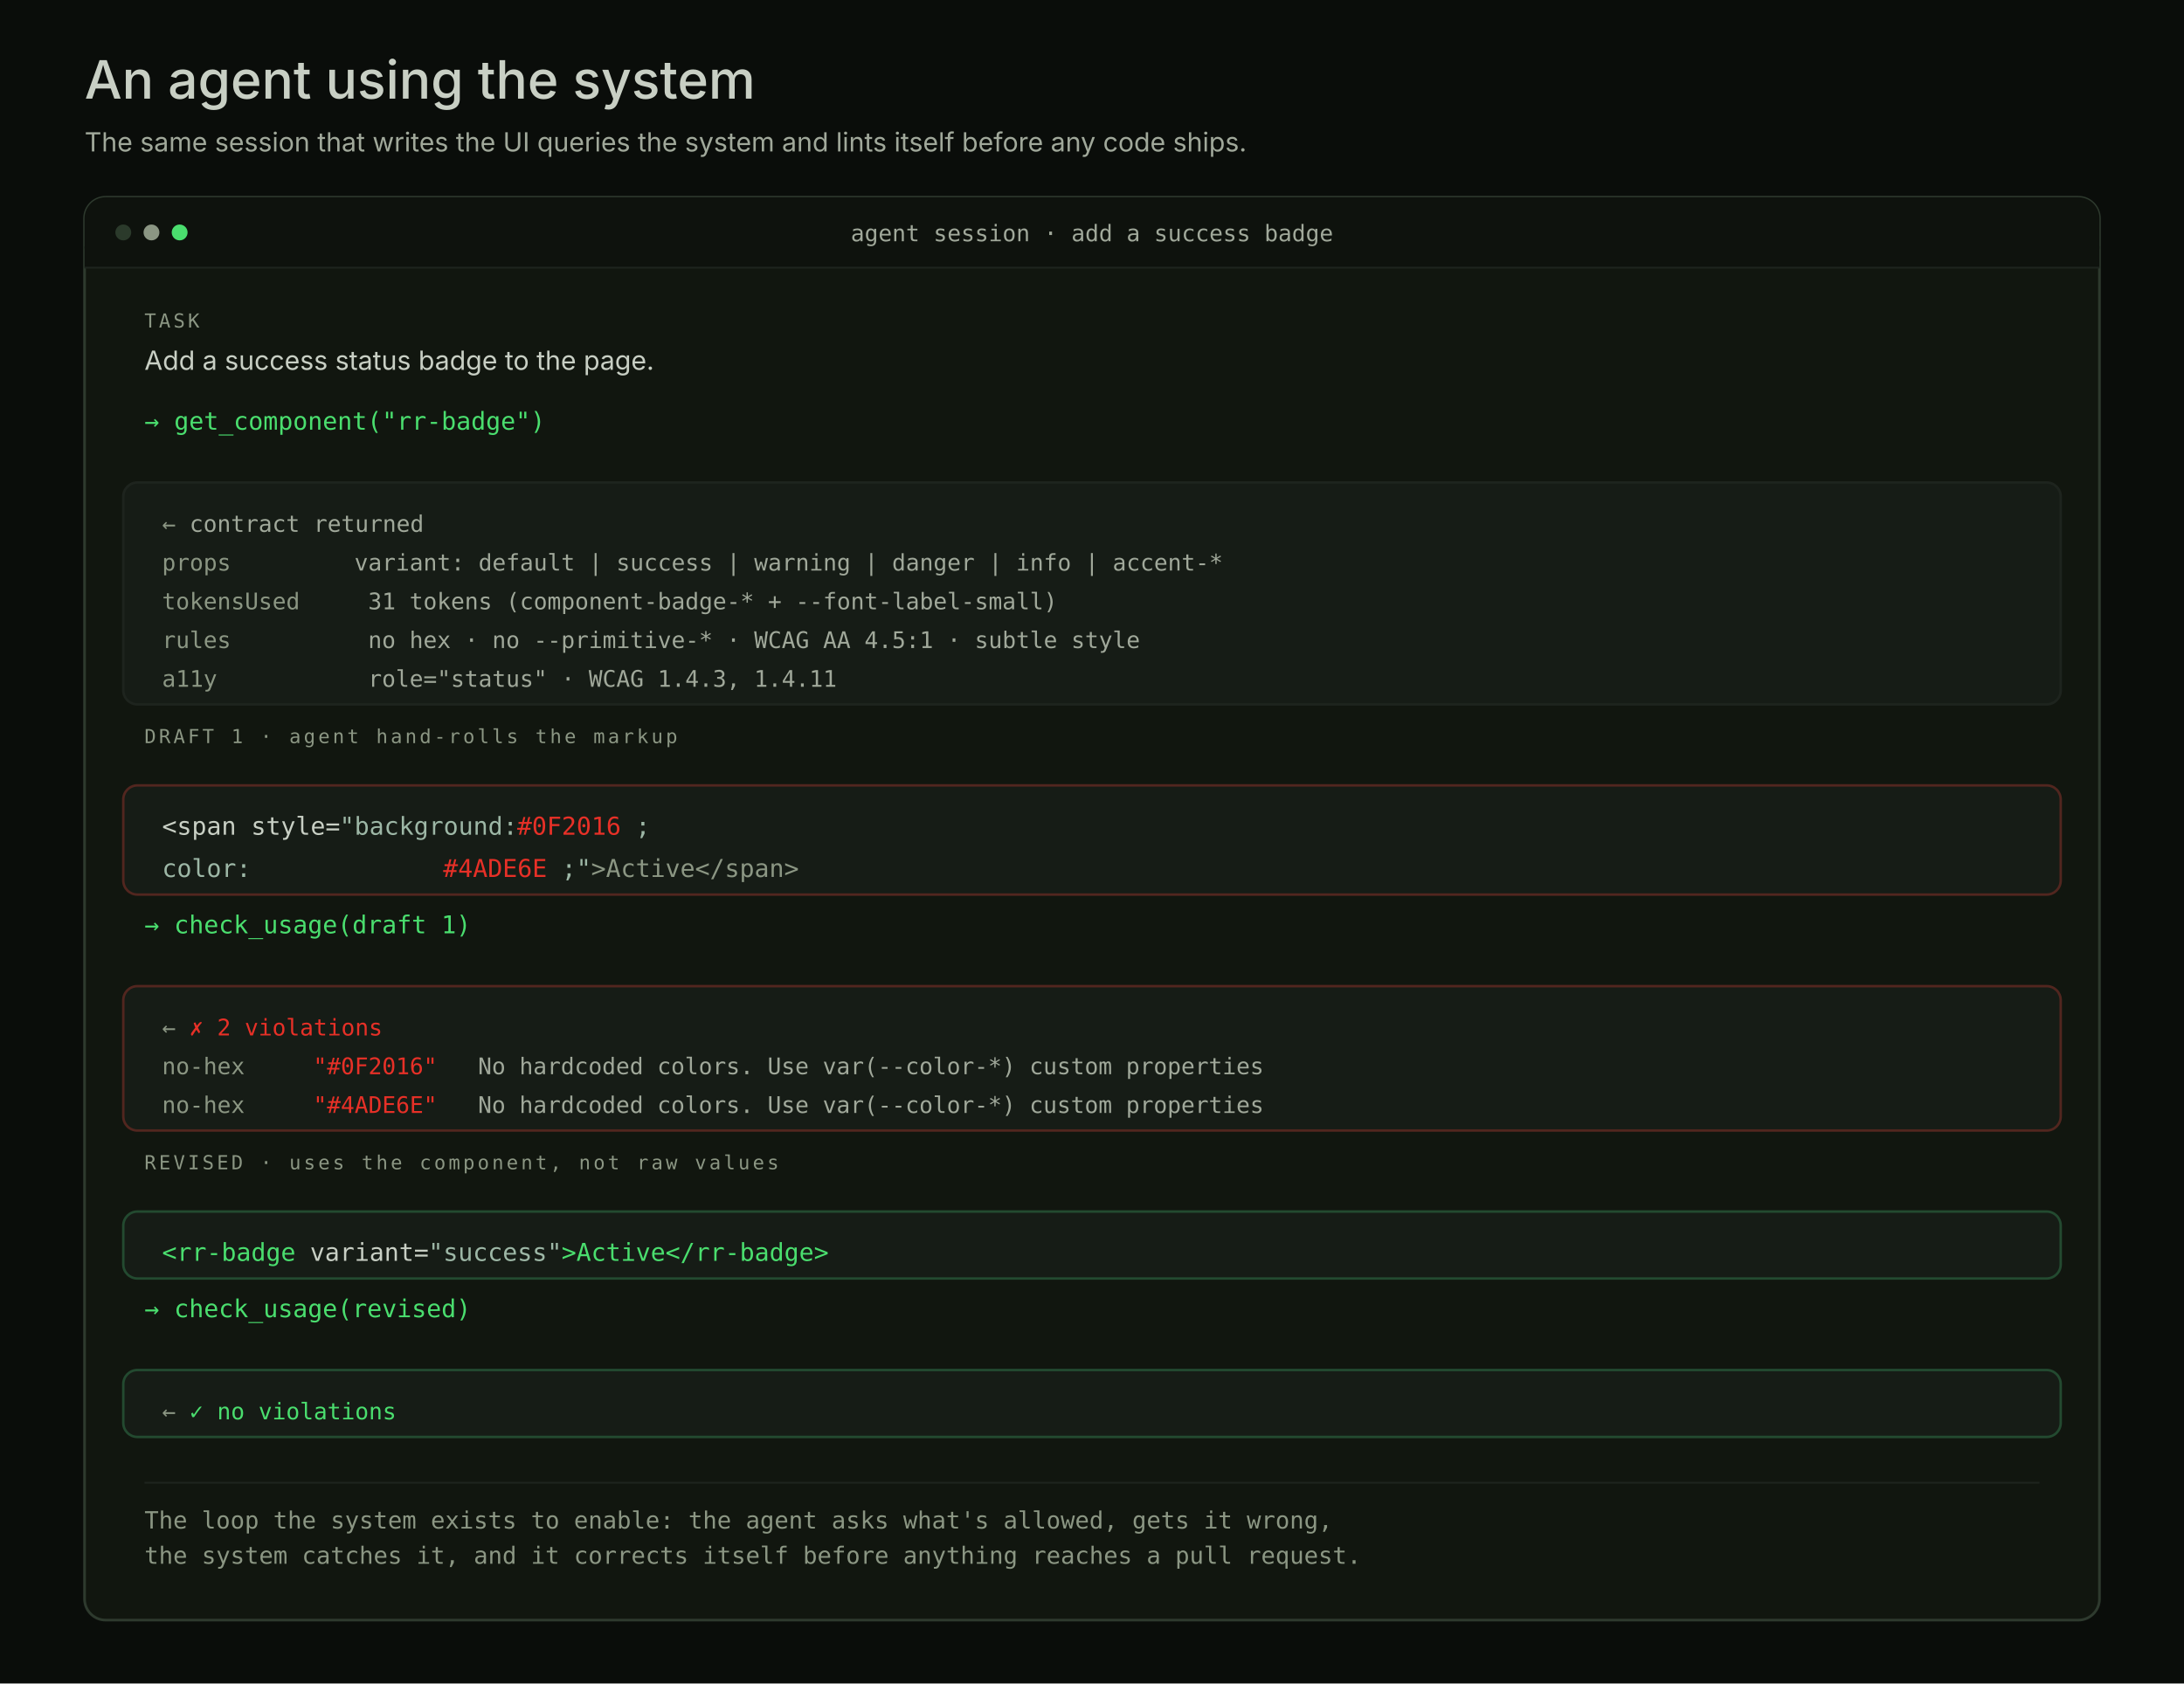
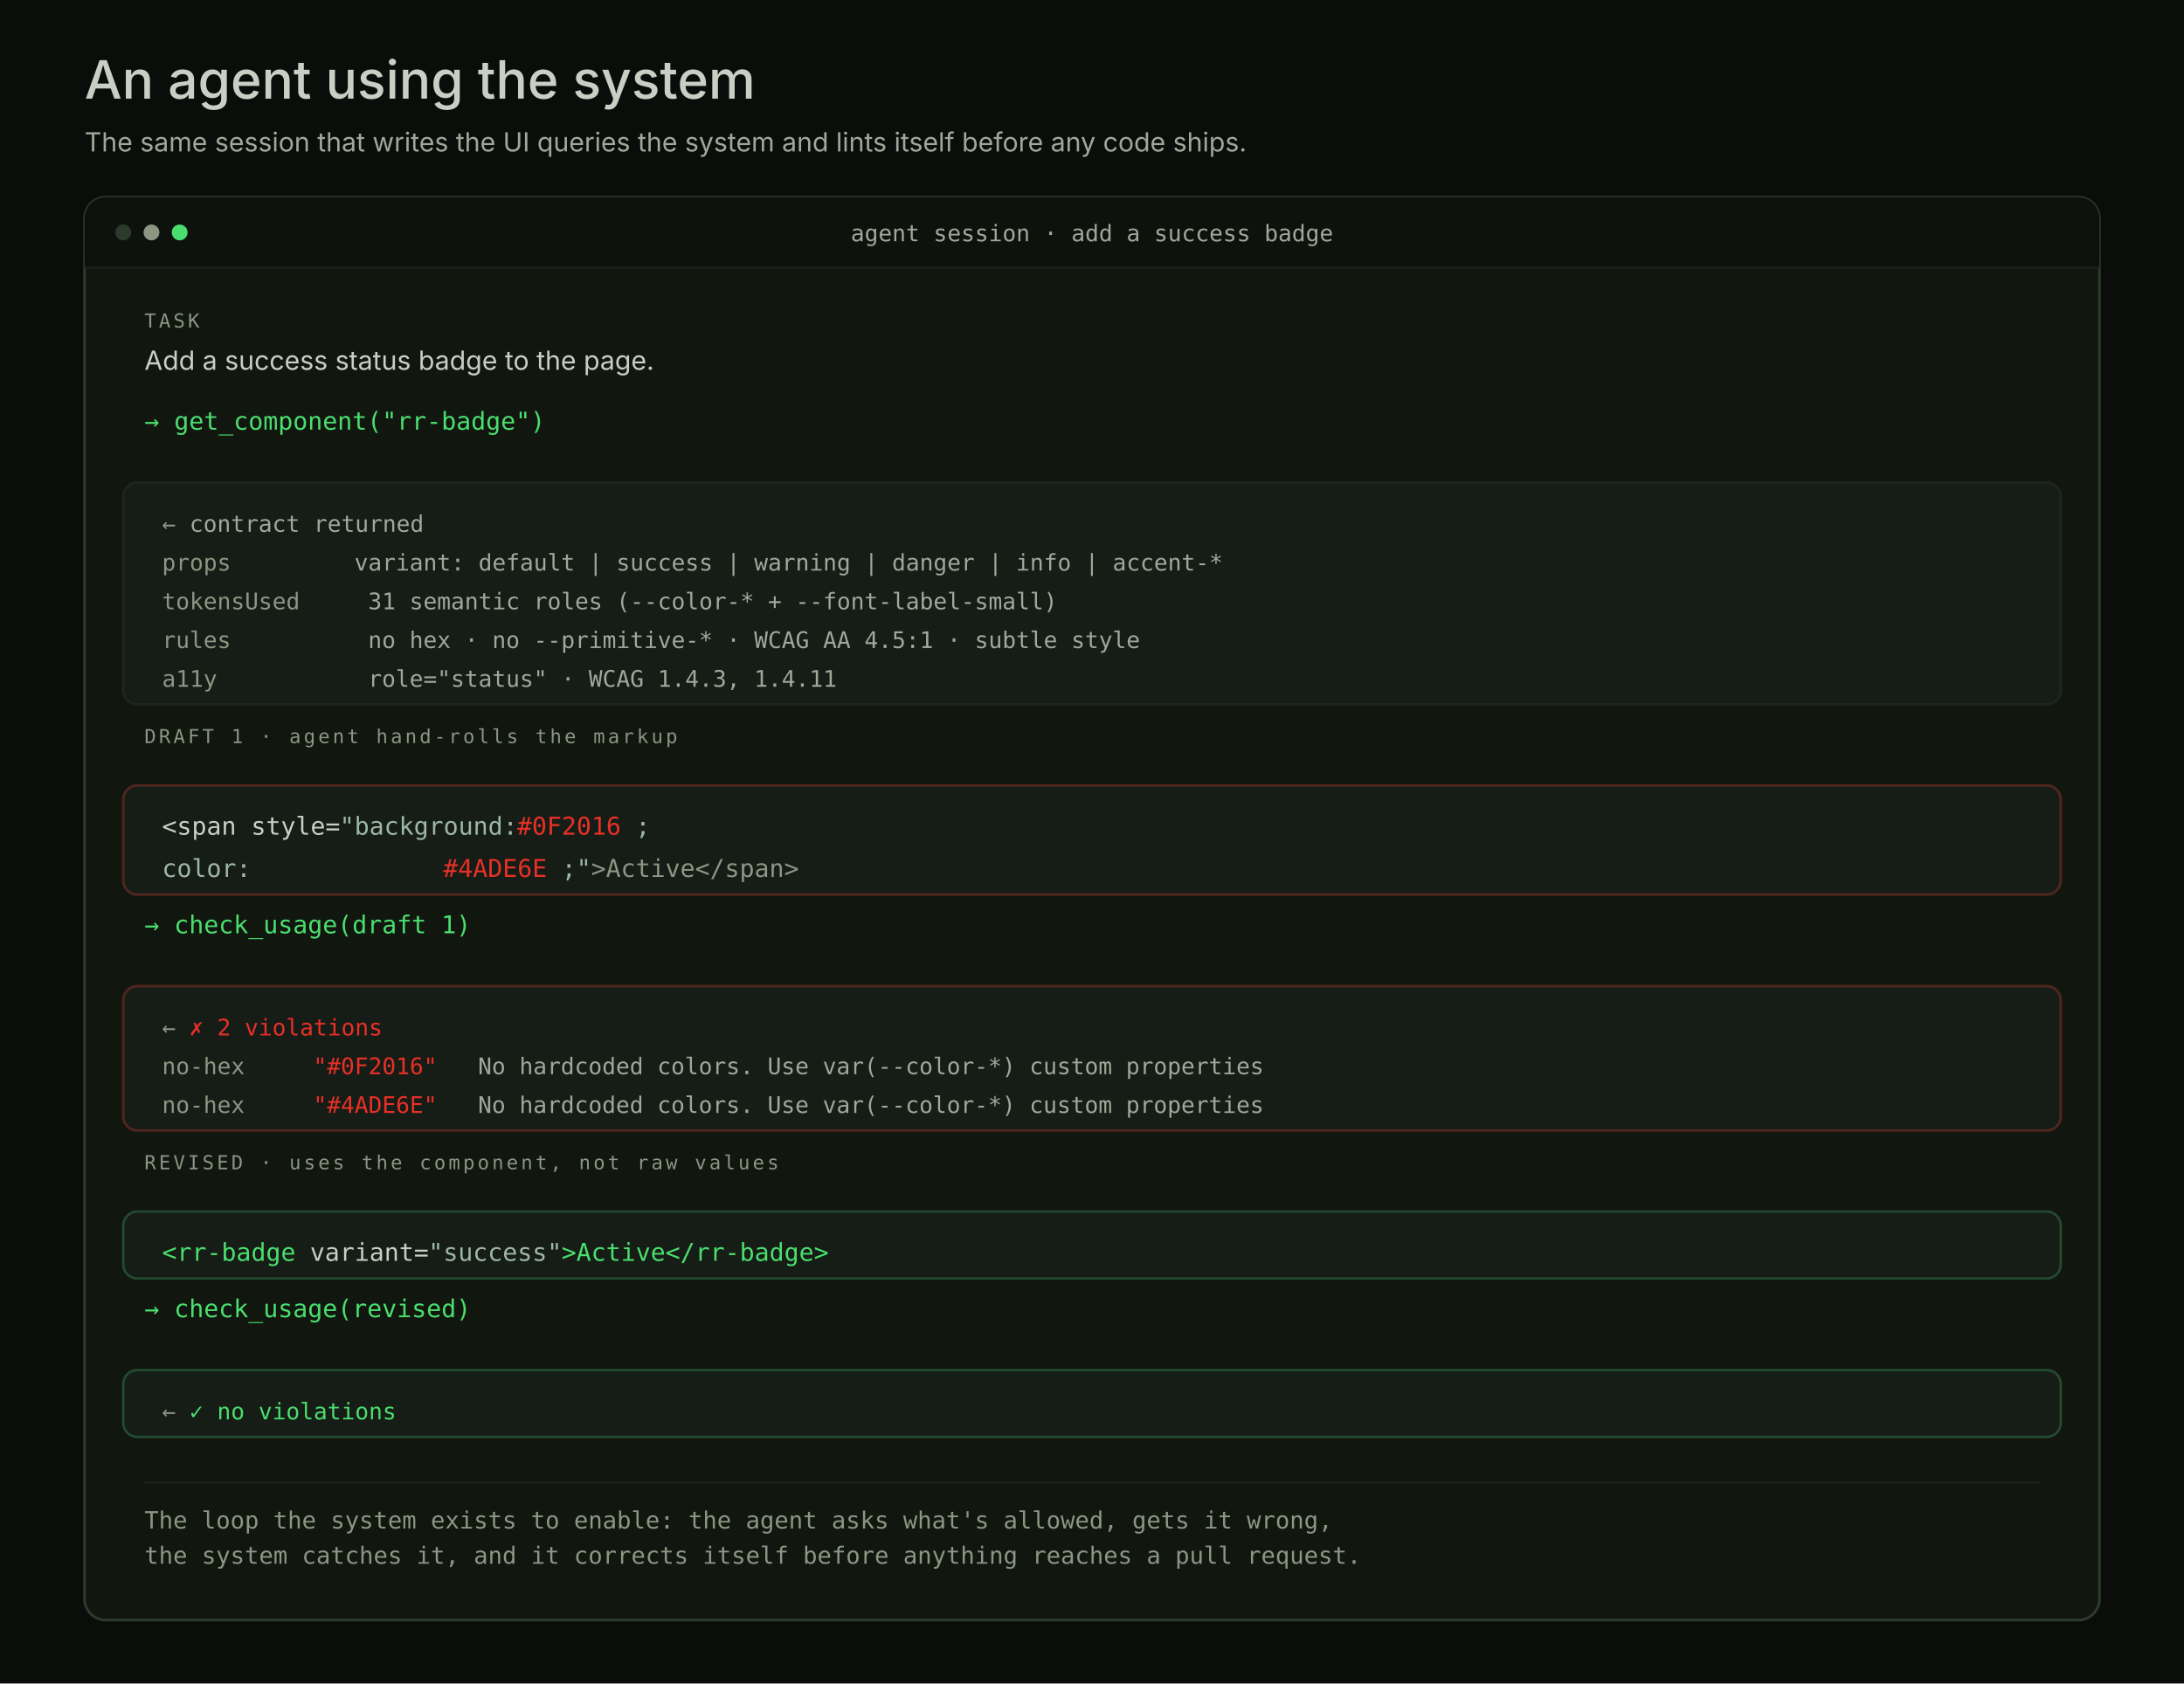
<svg xmlns="http://www.w3.org/2000/svg" width="1240" height="956" viewBox="0 0 1240 956" font-family="'Space Grotesk','Inter',system-ui,sans-serif">
  <rect width="1240" height="956" fill="#0A0D0A" />
  <rect x="48" y="112" width="1144" height="808" rx="12" fill="#11160F" stroke="#2E3A2E" stroke-width="1.5" opacity="1.0" />
  <rect x="48" y="112" width="1144" height="40" rx="12" fill="#0E120D" opacity="1.0" />
  <rect x="48" y="140" width="1144" height="12" rx="0" fill="#0E120D" opacity="1.0" />
  <line x1="48" y1="152" x2="1192" y2="152" stroke="#1E241E" stroke-width="1" />
  <circle cx="70" cy="132" r="4.5" fill="#2b3a2b" />
  <circle cx="86" cy="132" r="4.5" fill="#8B9683" />
  <circle cx="102" cy="132" r="4.5" fill="#4ADE6E" />
  <text x="620.0" y="137" font-family="'JetBrains Mono','SFMono-Regular',ui-monospace,Menlo,monospace" font-size="13" font-weight="400" fill="#A0A89A" text-anchor="middle">agent session  ·  add a success badge</text>
  <text x="48" y="56" font-family="'Space Grotesk','Inter',system-ui,sans-serif" font-size="30" font-weight="500" fill="#C8CFC4" text-anchor="start">An agent using the system</text>
  <text x="48" y="86" font-family="'Space Grotesk','Inter',system-ui,sans-serif" font-size="15" font-weight="400" fill="#A0A89A" text-anchor="start">The same session that writes the UI queries the system and lints itself before any code ships.</text>
  <text x="82" y="186" font-family="'JetBrains Mono','SFMono-Regular',ui-monospace,Menlo,monospace" font-size="11" font-weight="500" fill="#8B9683" text-anchor="start" letter-spacing="1.6">TASK</text>
  <text x="82" y="210" font-family="'Space Grotesk','Inter',system-ui,sans-serif" font-size="15" font-weight="400" fill="#C8CFC4" text-anchor="start">Add a success status badge to the page.</text>
  <text x="82" y="244" font-family="'JetBrains Mono','SFMono-Regular',ui-monospace,Menlo,monospace" font-size="14" font-weight="500" fill="#4ADE6E" text-anchor="start">→ get_component("rr-badge")</text>
  <rect x="70" y="274" width="1100" height="126" rx="8" fill="#161C16" stroke="#1E241E" stroke-width="1.4" opacity="1.0" />
  <text x="92" y="302" font-family="'JetBrains Mono','SFMono-Regular',ui-monospace,Menlo,monospace" font-size="13" font-weight="400" fill="#8B9683" text-anchor="start">← </text>
  <text x="107.6" y="302" font-family="'JetBrains Mono','SFMono-Regular',ui-monospace,Menlo,monospace" font-size="13" font-weight="400" fill="#A0A89A" text-anchor="start">contract returned</text>
  <text x="92" y="324" font-family="'JetBrains Mono','SFMono-Regular',ui-monospace,Menlo,monospace" font-size="13" font-weight="400" fill="#8B9683" text-anchor="start">  props       </text>
  <text x="201.2" y="324" font-family="'JetBrains Mono','SFMono-Regular',ui-monospace,Menlo,monospace" font-size="13" font-weight="400" fill="#A0A89A" text-anchor="start">variant: default | success | warning | danger | info | accent-* </text>
  <text x="92" y="346" font-family="'JetBrains Mono','SFMono-Regular',ui-monospace,Menlo,monospace" font-size="13" font-weight="400" fill="#8B9683" text-anchor="start">  tokensUsed   </text>
-   <text x="209.0" y="346" font-family="'JetBrains Mono','SFMono-Regular',ui-monospace,Menlo,monospace" font-size="13" font-weight="400" fill="#A0A89A" text-anchor="start">31 tokens  (component-badge-* + --font-label-small)</text>
+   <text x="209.0" y="346" font-family="'JetBrains Mono','SFMono-Regular',ui-monospace,Menlo,monospace" font-size="13" font-weight="400" fill="#A0A89A" text-anchor="start">31 semantic roles  (--color-* + --font-label-small)</text>
  <text x="92" y="368" font-family="'JetBrains Mono','SFMono-Regular',ui-monospace,Menlo,monospace" font-size="13" font-weight="400" fill="#8B9683" text-anchor="start">  rules        </text>
  <text x="209.0" y="368" font-family="'JetBrains Mono','SFMono-Regular',ui-monospace,Menlo,monospace" font-size="13" font-weight="400" fill="#A0A89A" text-anchor="start">no hex · no --primitive-* · WCAG AA 4.5:1 · subtle style</text>
  <text x="92" y="390" font-family="'JetBrains Mono','SFMono-Regular',ui-monospace,Menlo,monospace" font-size="13" font-weight="400" fill="#8B9683" text-anchor="start">  a11y         </text>
  <text x="209.0" y="390" font-family="'JetBrains Mono','SFMono-Regular',ui-monospace,Menlo,monospace" font-size="13" font-weight="400" fill="#A0A89A" text-anchor="start">role="status" · WCAG 1.4.3, 1.4.11</text>
  <text x="82" y="422" font-family="'JetBrains Mono','SFMono-Regular',ui-monospace,Menlo,monospace" font-size="11" font-weight="500" fill="#8B9683" text-anchor="start" letter-spacing="1.6">DRAFT 1   ·   agent hand-rolls the markup</text>
  <rect x="70" y="446" width="1100" height="62" rx="8" fill="#161C16" stroke="#52261F" stroke-width="1.4" opacity="1.0" />
  <text x="92" y="474" font-family="'JetBrains Mono','SFMono-Regular',ui-monospace,Menlo,monospace" font-size="14" font-weight="400" fill="#C8CFC4" text-anchor="start">&lt;span style=</text>
  <text x="192.8" y="474" font-family="'JetBrains Mono','SFMono-Regular',ui-monospace,Menlo,monospace" font-size="14" font-weight="400" fill="#9DB7A6" text-anchor="start">"background:</text>
  <text x="293.6" y="474" font-family="'JetBrains Mono','SFMono-Regular',ui-monospace,Menlo,monospace" font-size="14" font-weight="400" fill="#E73027" text-anchor="start"> #0F2016</text>
  <text x="360.8" y="474" font-family="'JetBrains Mono','SFMono-Regular',ui-monospace,Menlo,monospace" font-size="14" font-weight="400" fill="#9DB7A6" text-anchor="start">;</text>
  <text x="92" y="498" font-family="'JetBrains Mono','SFMono-Regular',ui-monospace,Menlo,monospace" font-size="14" font-weight="400" fill="#9DB7A6" text-anchor="start">             color:</text>
  <text x="251.6" y="498" font-family="'JetBrains Mono','SFMono-Regular',ui-monospace,Menlo,monospace" font-size="14" font-weight="400" fill="#E73027" text-anchor="start"> #4ADE6E</text>
  <text x="318.8" y="498" font-family="'JetBrains Mono','SFMono-Regular',ui-monospace,Menlo,monospace" font-size="14" font-weight="400" fill="#9DB7A6" text-anchor="start">;"</text>
  <text x="335.6" y="498" font-family="'JetBrains Mono','SFMono-Regular',ui-monospace,Menlo,monospace" font-size="14" font-weight="400" fill="#8B9683" text-anchor="start">&gt;Active&lt;/span&gt;</text>
  <text x="82" y="530" font-family="'JetBrains Mono','SFMono-Regular',ui-monospace,Menlo,monospace" font-size="14" font-weight="500" fill="#4ADE6E" text-anchor="start">→ check_usage(draft 1)</text>
  <rect x="70" y="560" width="1100" height="82" rx="8" fill="#161C16" stroke="#52261F" stroke-width="1.4" opacity="1.0" />
  <text x="92" y="588" font-family="'JetBrains Mono','SFMono-Regular',ui-monospace,Menlo,monospace" font-size="13" font-weight="400" fill="#8B9683" text-anchor="start">← </text>
  <text x="107.6" y="588" font-family="'JetBrains Mono','SFMono-Regular',ui-monospace,Menlo,monospace" font-size="13" font-weight="400" fill="#E73027" text-anchor="start">✗ 2 violations</text>
  <text x="92" y="610" font-family="'JetBrains Mono','SFMono-Regular',ui-monospace,Menlo,monospace" font-size="13" font-weight="400" fill="#8B9683" text-anchor="start">  no-hex   </text>
  <text x="177.8" y="610" font-family="'JetBrains Mono','SFMono-Regular',ui-monospace,Menlo,monospace" font-size="13" font-weight="400" fill="#E73027" text-anchor="start">"#0F2016"   </text>
  <text x="271.4" y="610" font-family="'JetBrains Mono','SFMono-Regular',ui-monospace,Menlo,monospace" font-size="13" font-weight="400" fill="#A0A89A" text-anchor="start">No hardcoded colors. Use var(--color-*) custom properties</text>
  <text x="92" y="632" font-family="'JetBrains Mono','SFMono-Regular',ui-monospace,Menlo,monospace" font-size="13" font-weight="400" fill="#8B9683" text-anchor="start">  no-hex   </text>
  <text x="177.8" y="632" font-family="'JetBrains Mono','SFMono-Regular',ui-monospace,Menlo,monospace" font-size="13" font-weight="400" fill="#E73027" text-anchor="start">"#4ADE6E"   </text>
  <text x="271.4" y="632" font-family="'JetBrains Mono','SFMono-Regular',ui-monospace,Menlo,monospace" font-size="13" font-weight="400" fill="#A0A89A" text-anchor="start">No hardcoded colors. Use var(--color-*) custom properties</text>
  <text x="82" y="664" font-family="'JetBrains Mono','SFMono-Regular',ui-monospace,Menlo,monospace" font-size="11" font-weight="500" fill="#8B9683" text-anchor="start" letter-spacing="1.6">REVISED   ·   uses the component, not raw values</text>
  <rect x="70" y="688" width="1100" height="38" rx="8" fill="#161C16" stroke="#234A30" stroke-width="1.4" opacity="1.0" />
  <text x="92" y="716" font-family="'JetBrains Mono','SFMono-Regular',ui-monospace,Menlo,monospace" font-size="14" font-weight="400" fill="#4ADE6E" text-anchor="start">&lt;rr-badge </text>
  <text x="176.0" y="716" font-family="'JetBrains Mono','SFMono-Regular',ui-monospace,Menlo,monospace" font-size="14" font-weight="400" fill="#C8CFC4" text-anchor="start">variant=</text>
  <text x="243.2" y="716" font-family="'JetBrains Mono','SFMono-Regular',ui-monospace,Menlo,monospace" font-size="14" font-weight="400" fill="#9DB7A6" text-anchor="start">"success"</text>
  <text x="318.8" y="716" font-family="'JetBrains Mono','SFMono-Regular',ui-monospace,Menlo,monospace" font-size="14" font-weight="400" fill="#4ADE6E" text-anchor="start">&gt;Active&lt;/rr-badge&gt;</text>
  <text x="82" y="748" font-family="'JetBrains Mono','SFMono-Regular',ui-monospace,Menlo,monospace" font-size="14" font-weight="500" fill="#4ADE6E" text-anchor="start">→ check_usage(revised)</text>
  <rect x="70" y="778" width="1100" height="38" rx="8" fill="#161C16" stroke="#234A30" stroke-width="1.4" opacity="1.0" />
  <text x="92" y="806" font-family="'JetBrains Mono','SFMono-Regular',ui-monospace,Menlo,monospace" font-size="13" font-weight="400" fill="#8B9683" text-anchor="start">← </text>
  <text x="107.6" y="806" font-family="'JetBrains Mono','SFMono-Regular',ui-monospace,Menlo,monospace" font-size="13" font-weight="400" fill="#4ADE6E" text-anchor="start">✓ no violations</text>
  <line x1="82" y1="842" x2="1158" y2="842" stroke="#1E241E" stroke-width="1" />
  <text x="82" y="868" font-family="'JetBrains Mono','SFMono-Regular',ui-monospace,Menlo,monospace" font-size="13.5" font-weight="400" fill="#8B9683" text-anchor="start">The loop the system exists to enable: the agent asks what's allowed, gets it wrong,</text>
  <text x="82" y="888" font-family="'JetBrains Mono','SFMono-Regular',ui-monospace,Menlo,monospace" font-size="13.5" font-weight="400" fill="#8B9683" text-anchor="start">the system catches it, and it corrects itself before anything reaches a pull request.</text>
</svg>
